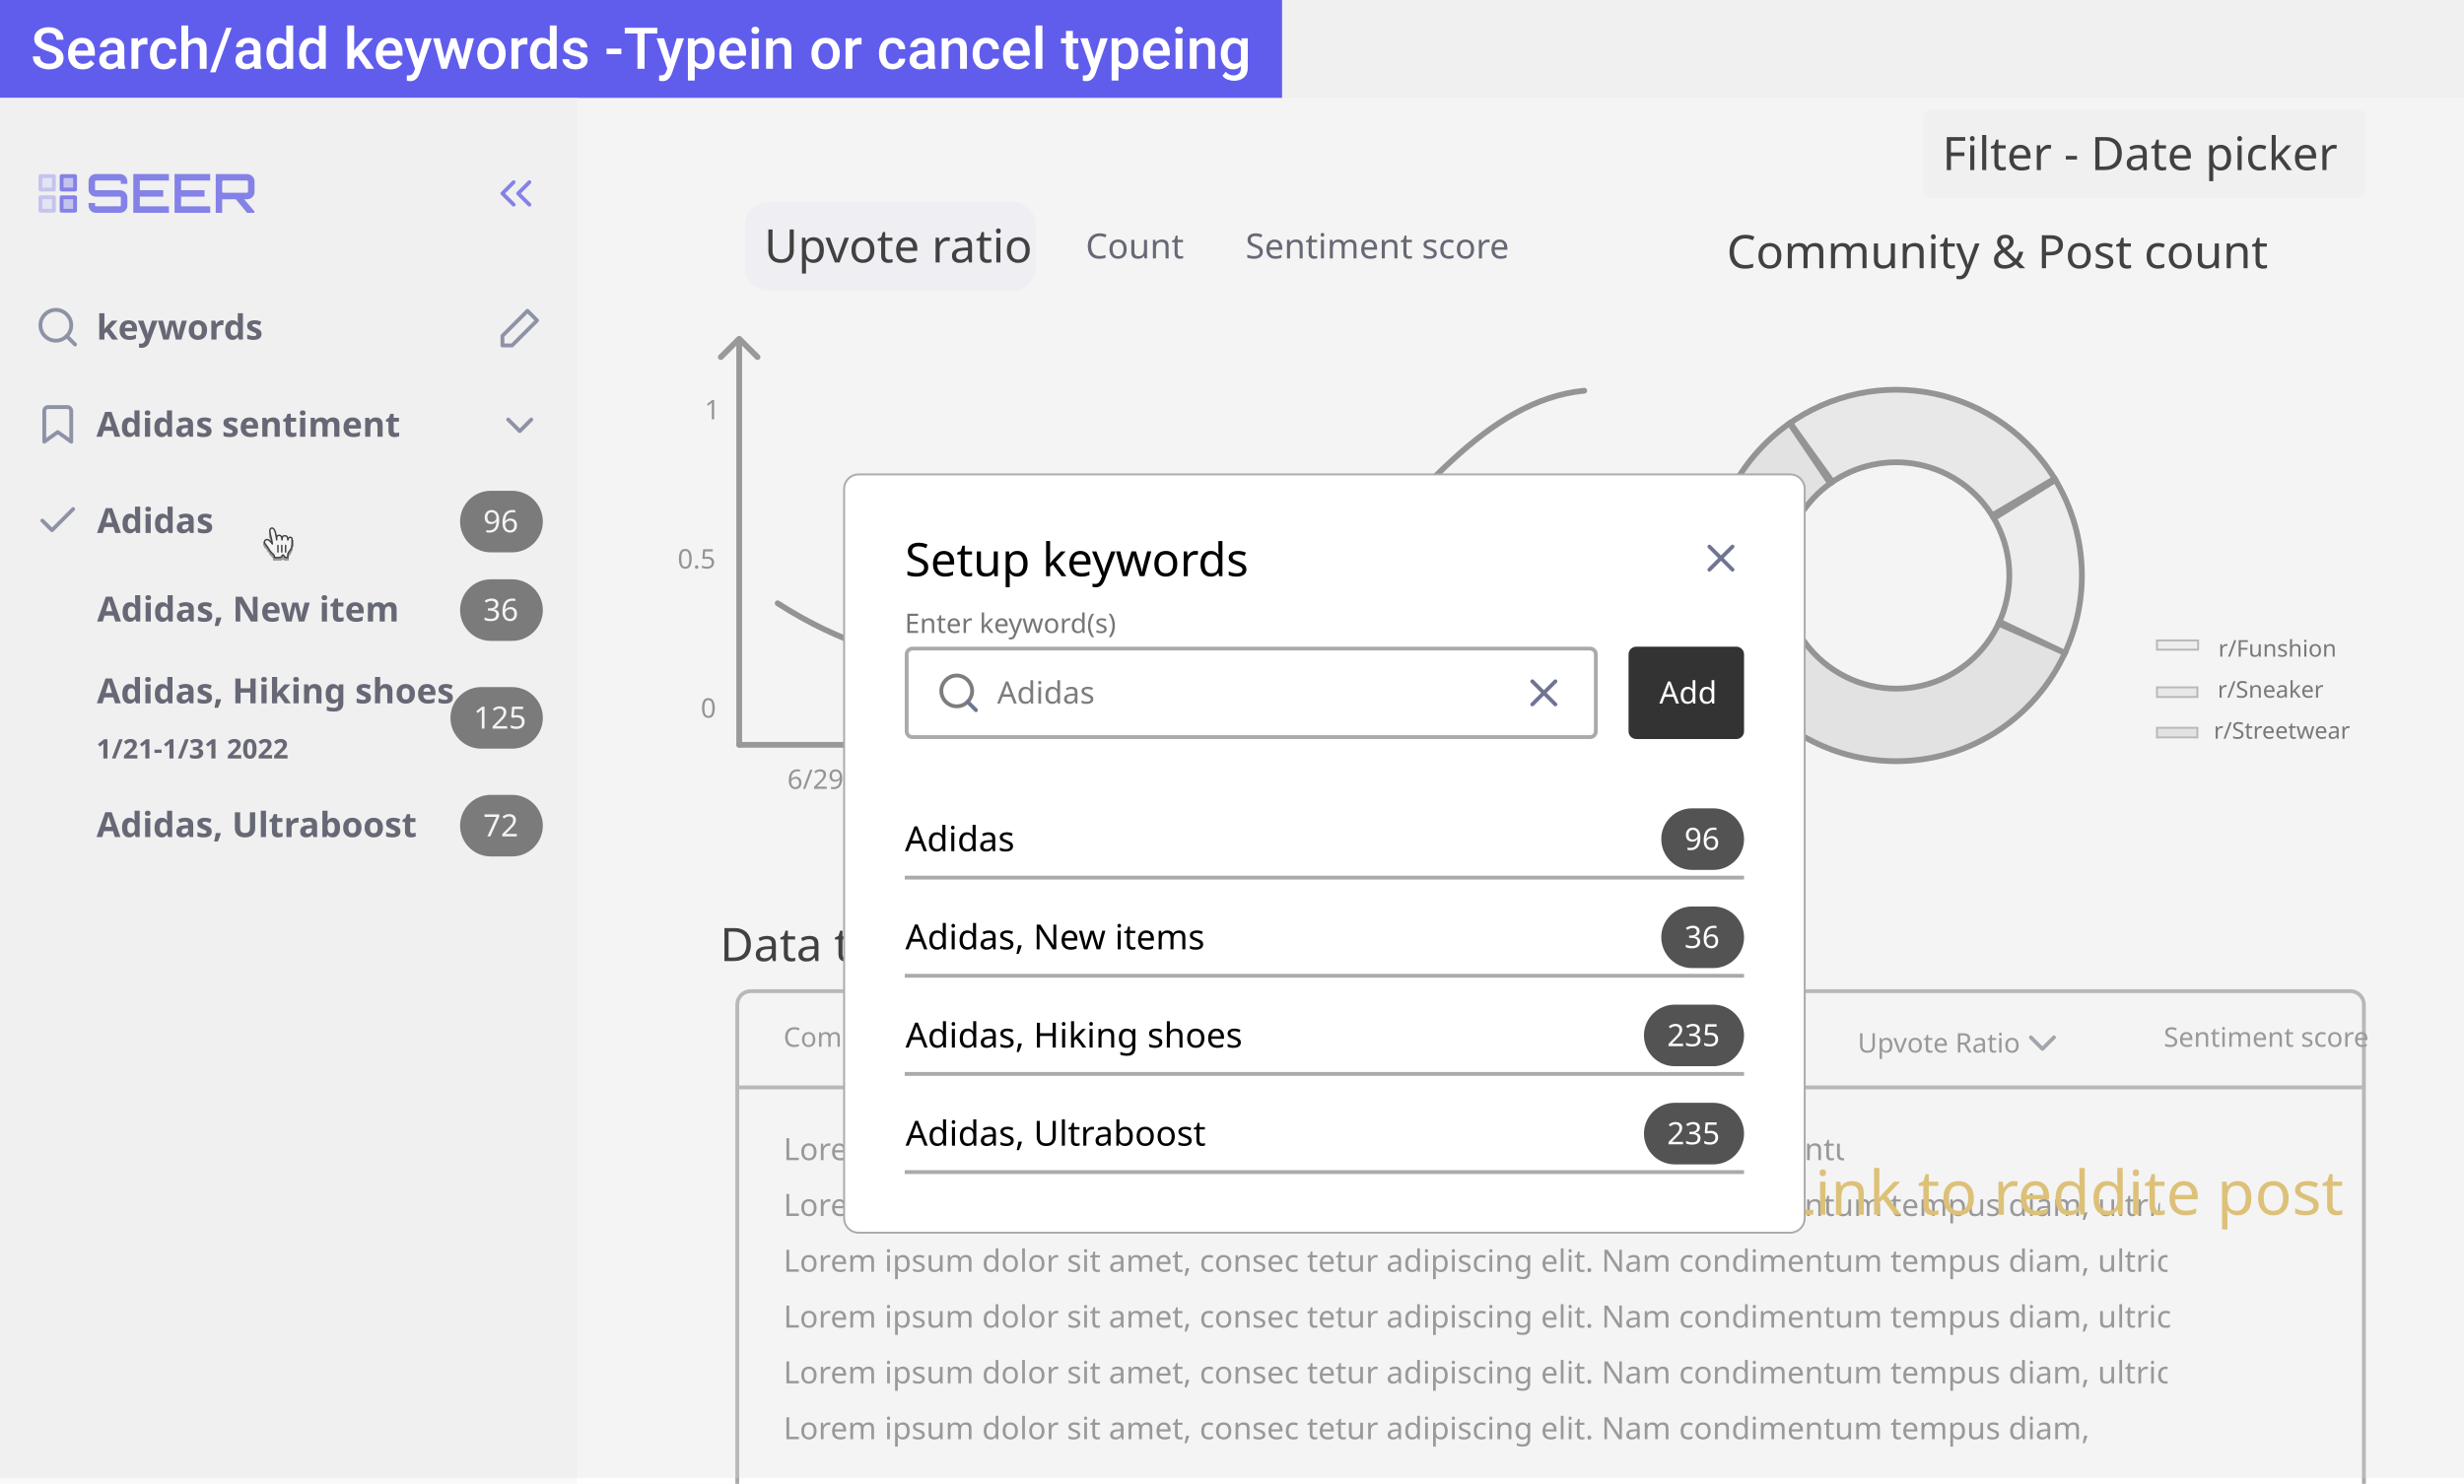
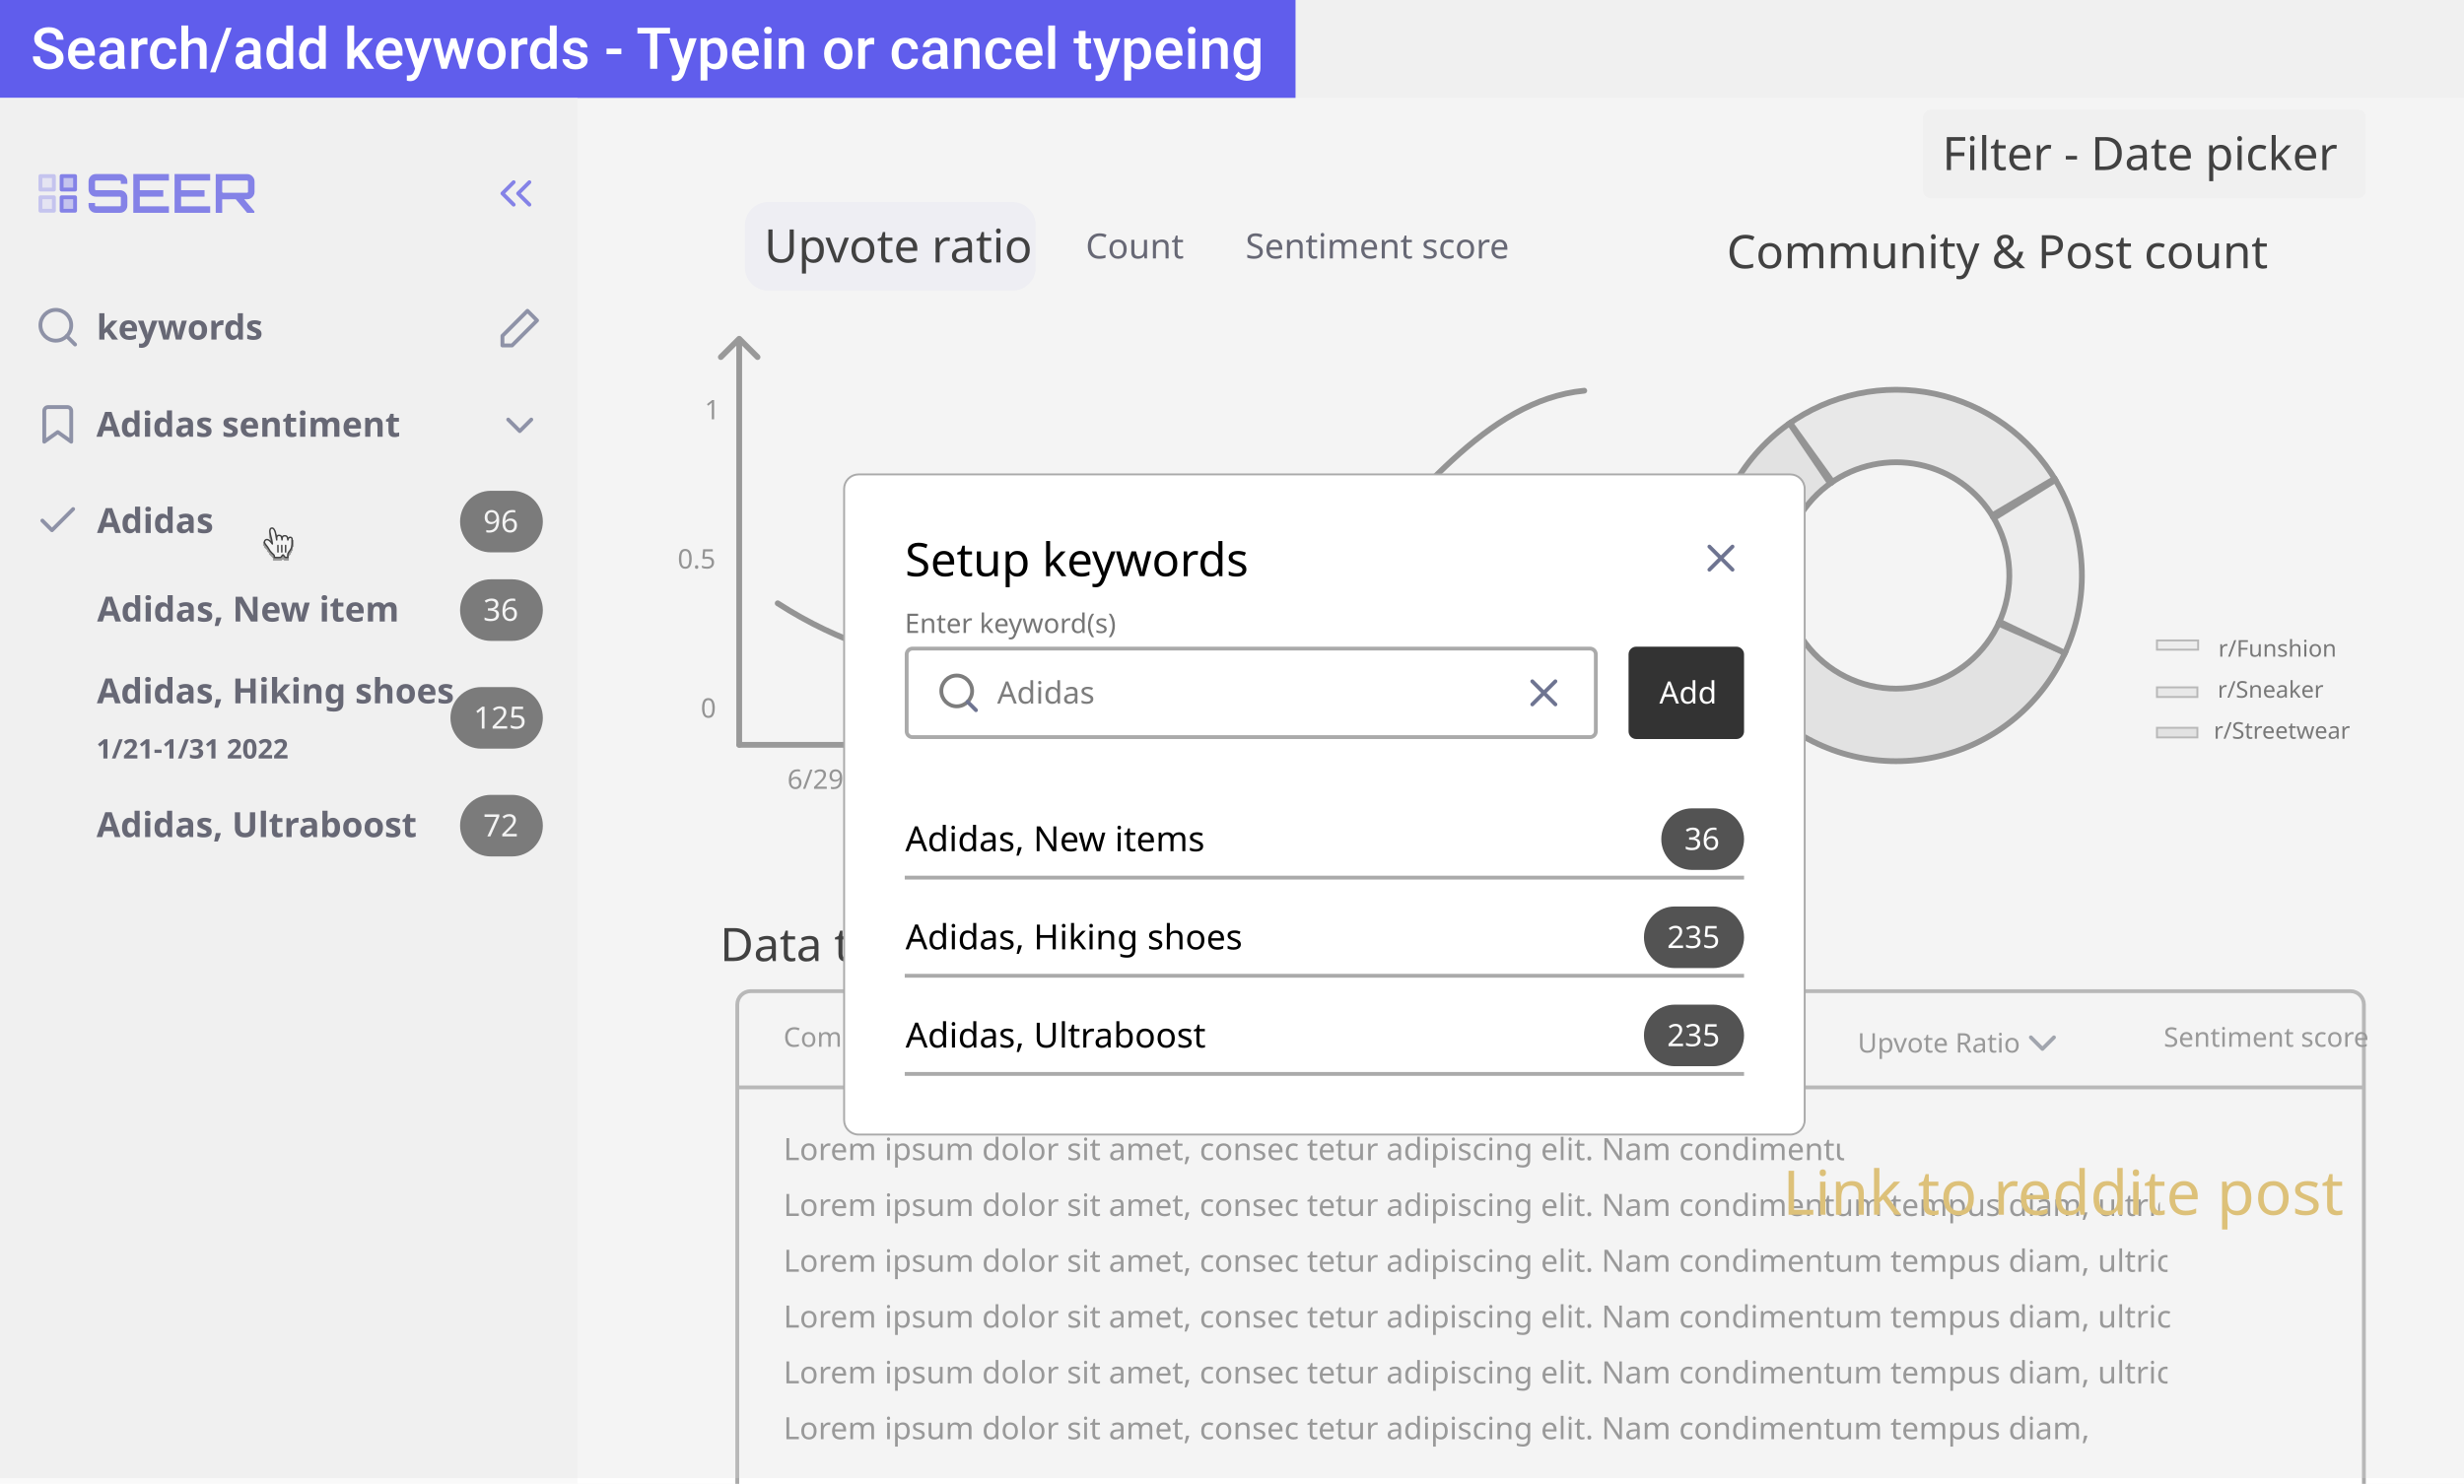
<svg xmlns="http://www.w3.org/2000/svg" width="1280" height="771" viewBox="0 0 1280 771" fill="none">
-   <rect width="666" height="51" fill="#605DEC" />
+   <rect width="673" height="51" fill="#605DEC" />
  <text fill="white" xml:space="preserve" style="white-space: pre" font-family="Roboto" font-size="30" font-weight="500" letter-spacing="0em">
-     <tspan x="16" y="35.754">Search/add keywords -Typein or cancel typeing</tspan>
+     <tspan x="16" y="35.754">Search/add keywords - Typein or cancel typeing</tspan>
  </text>
  <g clip-path="url(#clip0_259_3347)">
    <rect width="1280" height="720" transform="translate(0 51)" fill="white" />
    <rect x="999" y="57" width="230" height="46" rx="4" fill="#F9F9F9" />
    <text fill="black" xml:space="preserve" style="white-space: pre" font-family="Chalkboard" font-size="24" letter-spacing="0em">
      <tspan x="1009" y="88.367">Filter - Date picker</tspan>
    </text>
    <rect width="300" height="720" transform="translate(0 51)" fill="#F9F9F9" />
    <path d="M28 91.5H21V98.5H28V91.5Z" fill="#E9E8FC" stroke="#BCBAF7" stroke-width="2" stroke-linecap="round" stroke-linejoin="round" />
    <path d="M39 91.5H32V98.5H39V91.5Z" fill="#BCBAF7" stroke="#605DEC" stroke-width="2" stroke-linecap="round" stroke-linejoin="round" />
    <path d="M39 102.5H32V109.5H39V102.5Z" fill="#BCBAF7" stroke="#605DEC" stroke-width="2" stroke-linecap="round" stroke-linejoin="round" />
    <path d="M28 102.5H21V109.5H28V102.5Z" fill="#E9E8FC" stroke="#BCBAF7" stroke-width="2" stroke-linecap="round" stroke-linejoin="round" />
    <path d="M49.752 110.58C49.061 110.58 48.427 110.412 47.848 110.076C47.288 109.74 46.84 109.283 46.504 108.704C46.168 108.125 46 107.491 46 106.8V105.456H49.36V106.688C49.36 106.837 49.407 106.959 49.5 107.052C49.593 107.145 49.715 107.192 49.864 107.192H62.24C62.389 107.192 62.511 107.145 62.604 107.052C62.716 106.959 62.772 106.837 62.772 106.688V102.684C62.772 102.553 62.716 102.441 62.604 102.348C62.511 102.236 62.389 102.18 62.24 102.18H49.752C49.061 102.18 48.427 102.012 47.848 101.676C47.288 101.34 46.84 100.892 46.504 100.332C46.168 99.753 46 99.119 46 98.428V94.2C46 93.509 46.168 92.875 46.504 92.296C46.84 91.717 47.288 91.26 47.848 90.924C48.427 90.588 49.061 90.42 49.752 90.42H62.38C63.071 90.42 63.696 90.588 64.256 90.924C64.835 91.26 65.292 91.717 65.628 92.296C65.983 92.875 66.16 93.509 66.16 94.2V95.544H62.772V94.312C62.772 94.163 62.716 94.041 62.604 93.948C62.511 93.855 62.389 93.808 62.24 93.808H49.864C49.715 93.808 49.593 93.855 49.5 93.948C49.407 94.041 49.36 94.163 49.36 94.312V98.316C49.36 98.447 49.407 98.568 49.5 98.68C49.593 98.773 49.715 98.82 49.864 98.82H62.38C63.071 98.82 63.696 98.988 64.256 99.324C64.835 99.66 65.292 100.117 65.628 100.696C65.983 101.256 66.16 101.881 66.16 102.572V106.8C66.16 107.491 65.983 108.125 65.628 108.704C65.292 109.283 64.835 109.74 64.256 110.076C63.696 110.412 63.071 110.58 62.38 110.58H49.752Z" fill="#605DEC" />
    <path d="M69.246 110.58V90.42H87.754V93.808H72.633V98.82H84.814V102.18H72.633V107.192H87.754V110.58H69.246Z" fill="#605DEC" />
    <path d="M90.683 110.58V90.42H109.191V93.808H94.071V98.82H106.251V102.18H94.071V107.192H109.191V110.58H90.683Z" fill="#605DEC" />
    <path d="M128.36 110.58L122.172 103.188H126.568L132.14 109.796V110.58H128.36ZM112.064 110.58V90.448H128.444C129.135 90.448 129.76 90.625 130.32 90.98C130.899 91.316 131.356 91.773 131.692 92.352C132.047 92.912 132.224 93.537 132.224 94.228V99.772C132.224 100.444 132.047 101.069 131.692 101.648C131.356 102.227 130.899 102.684 130.32 103.02C129.76 103.356 129.135 103.524 128.444 103.524L115.424 103.552V110.58H112.064ZM115.928 100.136H128.332C128.463 100.136 128.575 100.089 128.668 99.996C128.78 99.903 128.836 99.781 128.836 99.632V94.312C128.836 94.181 128.78 94.069 128.668 93.976C128.575 93.864 128.463 93.808 128.332 93.808H115.928C115.798 93.808 115.676 93.864 115.564 93.976C115.471 94.069 115.424 94.181 115.424 94.312V99.632C115.424 99.781 115.471 99.903 115.564 99.996C115.676 100.089 115.798 100.136 115.928 100.136Z" fill="#605DEC" />
    <path d="M266.833 106.333L261 100.5L266.833 94.667" stroke="#605DEC" stroke-width="2" stroke-linecap="round" stroke-linejoin="round" />
    <path d="M275 106.333L269.167 100.5L275 94.667" stroke="#605DEC" stroke-width="2" stroke-linecap="round" stroke-linejoin="round" />
    <path d="M29 177C33.418 177 37 173.418 37 169C37 164.582 33.418 161 29 161C24.582 161 21 164.582 21 169C21 173.418 24.582 177 29 177Z" stroke="#6E7491" stroke-width="2" stroke-linecap="round" stroke-linejoin="round" />
    <path d="M39 179L34.65 174.65" stroke="#6E7491" stroke-width="2" stroke-linecap="round" stroke-linejoin="round" />
    <text fill="#36374A" xml:space="preserve" style="white-space: pre" font-family="Nunito Sans" font-size="18" font-weight="600" letter-spacing="0em">
      <tspan x="50.159" y="176.422">keywords</tspan>
    </text>
    <path d="M274 161.5L279 166.5L266 179.5H261V174.5L274 161.5Z" stroke="#6E7491" stroke-width="2" stroke-linecap="round" stroke-linejoin="round" />
    <path d="M37 229.5L30 224.5L23 229.5V213.5C23 212.97 23.211 212.461 23.586 212.086C23.961 211.711 24.47 211.5 25 211.5H35C35.53 211.5 36.039 211.711 36.414 212.086C36.789 212.461 37 212.97 37 213.5V229.5Z" stroke="#6E7491" stroke-width="2" stroke-linecap="round" stroke-linejoin="round" />
    <text fill="#36374A" xml:space="preserve" style="white-space: pre" font-family="Nunito Sans" font-size="18" font-weight="600" letter-spacing="0em">
      <tspan x="50.079" y="226.922">Adidas sentiment</tspan>
    </text>
    <path d="M264 218L270 224L276 218" stroke="#6E7491" stroke-width="2" stroke-linecap="round" stroke-linejoin="round" />
    <path d="M38 264.5L27 275.5L22 270.5" stroke="#6E7491" stroke-width="2" stroke-linecap="round" stroke-linejoin="round" />
    <text fill="#36374A" xml:space="preserve" style="white-space: pre" font-family="Nunito Sans" font-size="18" font-weight="600" letter-spacing="0em">
      <tspan x="50.4" y="276.922">Adidas</tspan>
    </text>
    <g filter="url(#filter0_d_259_3347)">
      <path d="M140.27 286.28C139.99 285.92 139.64 285.19 139.03 284.28C138.68 283.78 137.82 282.83 137.56 282.34C137.373 282.042 137.318 281.68 137.41 281.34C137.567 280.694 138.18 280.266 138.84 280.34C139.351 280.443 139.82 280.693 140.19 281.06C140.448 281.303 140.686 281.567 140.9 281.85C141.06 282.05 141.1 282.13 141.28 282.36C141.46 282.59 141.58 282.82 141.49 282.48C141.42 281.98 141.3 281.14 141.13 280.39C141 279.82 140.97 279.73 140.85 279.3C140.73 278.87 140.66 278.51 140.53 278.02C140.411 277.538 140.318 277.051 140.25 276.56C140.124 275.932 140.216 275.279 140.51 274.71C140.859 274.381 141.372 274.295 141.81 274.49C142.251 274.815 142.579 275.27 142.75 275.79C143.012 276.43 143.187 277.103 143.27 277.79C143.43 278.79 143.74 280.25 143.75 280.55C143.75 280.18 143.68 279.4 143.75 279.05C143.819 278.685 144.073 278.382 144.42 278.25C144.718 278.159 145.033 278.138 145.34 278.19C145.65 278.255 145.925 278.433 146.11 278.69C146.342 279.273 146.47 279.893 146.49 280.52C146.517 279.971 146.611 279.426 146.77 278.9C146.937 278.664 147.181 278.495 147.46 278.42C147.791 278.359 148.129 278.359 148.46 278.42C148.731 278.511 148.968 278.681 149.14 278.91C149.352 279.44 149.48 280 149.52 280.57C149.52 280.71 149.59 280.18 149.81 279.83C149.924 279.491 150.211 279.238 150.562 279.167C150.913 279.097 151.275 279.218 151.512 279.487C151.749 279.756 151.824 280.131 151.71 280.47C151.71 281.12 151.71 281.09 151.71 281.53C151.71 281.97 151.71 282.36 151.71 282.73C151.674 283.315 151.593 283.897 151.47 284.47C151.296 284.977 151.054 285.458 150.75 285.9C150.264 286.44 149.863 287.05 149.56 287.71C149.485 288.038 149.451 288.374 149.46 288.71C149.459 289.021 149.499 289.33 149.58 289.63C149.171 289.673 148.759 289.673 148.35 289.63C147.96 289.57 147.48 288.79 147.35 288.55C147.286 288.421 147.154 288.34 147.01 288.34C146.866 288.34 146.734 288.421 146.67 288.55C146.45 288.93 145.96 289.62 145.62 289.66C144.95 289.74 143.57 289.66 142.48 289.66C142.48 289.66 142.66 288.66 142.25 288.3C141.84 287.94 141.42 287.52 141.11 287.24L140.27 286.28Z" fill="white" />
      <path fill-rule="evenodd" clip-rule="evenodd" d="M140.27 286.28C139.99 285.92 139.64 285.19 139.03 284.28C138.68 283.78 137.82 282.83 137.56 282.34C137.373 282.042 137.318 281.68 137.41 281.34C137.567 280.694 138.18 280.266 138.84 280.34C139.351 280.443 139.82 280.693 140.19 281.06C140.448 281.303 140.686 281.567 140.9 281.85C141.06 282.05 141.1 282.13 141.28 282.36C141.46 282.59 141.58 282.82 141.49 282.48C141.42 281.98 141.3 281.14 141.13 280.39C141 279.82 140.97 279.73 140.85 279.3C140.73 278.87 140.66 278.51 140.53 278.02C140.411 277.538 140.318 277.051 140.25 276.56C140.124 275.932 140.216 275.279 140.51 274.71C140.859 274.381 141.372 274.295 141.81 274.49C142.251 274.815 142.579 275.27 142.75 275.79C143.012 276.43 143.187 277.103 143.27 277.79C143.43 278.79 143.74 280.25 143.75 280.55C143.75 280.18 143.68 279.4 143.75 279.05C143.819 278.685 144.073 278.382 144.42 278.25C144.718 278.159 145.033 278.138 145.34 278.19C145.65 278.255 145.925 278.433 146.11 278.69C146.342 279.273 146.47 279.893 146.49 280.52C146.517 279.971 146.611 279.426 146.77 278.9C146.937 278.664 147.181 278.495 147.46 278.42C147.791 278.359 148.129 278.359 148.46 278.42C148.731 278.511 148.968 278.681 149.14 278.91C149.352 279.44 149.48 280 149.52 280.57C149.52 280.71 149.59 280.18 149.81 279.83C149.924 279.491 150.211 279.238 150.562 279.167C150.913 279.097 151.275 279.218 151.512 279.487C151.749 279.756 151.824 280.131 151.71 280.47C151.71 281.12 151.71 281.09 151.71 281.53C151.71 281.97 151.71 282.36 151.71 282.73C151.674 283.315 151.593 283.897 151.47 284.47C151.296 284.977 151.054 285.458 150.75 285.9C150.264 286.44 149.863 287.05 149.56 287.71C149.485 288.038 149.451 288.374 149.46 288.71C149.459 289.021 149.499 289.33 149.58 289.63C149.171 289.673 148.759 289.673 148.35 289.63C147.96 289.57 147.48 288.79 147.35 288.55C147.286 288.421 147.154 288.34 147.01 288.34C146.866 288.34 146.734 288.421 146.67 288.55C146.45 288.93 145.96 289.62 145.62 289.66C144.95 289.74 143.57 289.66 142.48 289.66C142.48 289.66 142.66 288.66 142.25 288.3C141.84 287.94 141.42 287.52 141.11 287.24L140.27 286.28Z" stroke="black" stroke-width="0.75" stroke-linecap="round" stroke-linejoin="round" />
      <path d="M148.75 286.826V283.374C148.75 283.167 148.582 283 148.375 283C148.168 283 148 283.167 148 283.374V286.826C148 287.033 148.168 287.2 148.375 287.2C148.582 287.2 148.75 287.033 148.75 286.826Z" fill="black" />
      <path d="M146.77 286.825L146.75 283.371C146.749 283.165 146.58 282.999 146.373 283C146.166 283.001 145.999 283.169 146 283.375L146.02 286.829C146.021 287.035 146.19 287.201 146.397 287.2C146.604 287.199 146.771 287.031 146.77 286.825Z" fill="black" />
      <path d="M144 283.379L144.02 286.825C144.021 287.033 144.19 287.201 144.397 287.2C144.604 287.199 144.771 287.029 144.77 286.821L144.75 283.375C144.749 283.167 144.58 282.999 144.373 283C144.166 283.001 143.999 283.171 144 283.379Z" fill="black" />
    </g>
    <rect x="239" y="255" width="43" height="32" rx="16" fill="#535353" />
    <text fill="white" xml:space="preserve" style="white-space: pre" font-family="Chalkboard" font-size="16" letter-spacing="0em">
      <tspan x="251" y="276.578">96</tspan>
    </text>
    <text fill="#36374A" xml:space="preserve" style="white-space: pre" font-family="Nunito Sans" font-size="18" font-weight="600" letter-spacing="0em">
      <tspan x="50.446" y="322.922">Adidas, New item</tspan>
    </text>
    <rect x="239" y="301" width="43" height="32" rx="16" fill="#535353" />
    <text fill="white" xml:space="preserve" style="white-space: pre" font-family="Chalkboard" font-size="16" letter-spacing="0em">
      <tspan x="251" y="322.578">36</tspan>
    </text>
    <text fill="#36374A" xml:space="preserve" style="white-space: pre" font-family="Nunito Sans" font-size="18" font-weight="600" letter-spacing="0em">
      <tspan x="50.307" y="365.422">Adidas, Hiking shoes</tspan>
    </text>
    <text fill="#36374A" xml:space="preserve" style="white-space: pre" font-family="Nunito Sans" font-size="14" font-weight="600" letter-spacing="0em">
      <tspan x="50.031" y="394.106">1/21-1/31 2022</tspan>
    </text>
    <rect x="234" y="357" width="48" height="32" rx="16" fill="#535353" />
    <text fill="white" xml:space="preserve" style="white-space: pre" font-family="Chalkboard" font-size="16" letter-spacing="0em">
      <tspan x="246" y="378.578">125</tspan>
    </text>
    <text fill="#36374A" xml:space="preserve" style="white-space: pre" font-family="Nunito Sans" font-size="18" font-weight="600" letter-spacing="0em">
      <tspan x="50.157" y="434.922">Adidas, Ultraboost</tspan>
    </text>
    <rect x="239" y="413" width="43" height="32" rx="16" fill="#535353" />
    <text fill="white" xml:space="preserve" style="white-space: pre" font-family="Chalkboard" font-size="16" letter-spacing="0em">
      <tspan x="251" y="434.578">72</tspan>
    </text>
    <text fill="#EEEEEE" xml:space="preserve" style="white-space: pre" font-family="Chalkboard" font-size="30" letter-spacing="0em">
      <tspan x="480" y="288.459">Line graph</tspan>
    </text>
    <text fill="#36374A" xml:space="preserve" style="white-space: pre" font-family="Chalkboard" font-size="18" letter-spacing="0em">
      <tspan x="564" y="134.275">Count</tspan>
    </text>
    <text fill="#36374A" xml:space="preserve" style="white-space: pre" font-family="Chalkboard" font-size="18" letter-spacing="0em">
      <tspan x="647" y="134.275">Sentiment score</tspan>
    </text>
    <rect x="387" y="105" width="151" height="46" rx="12" fill="#F6F6FE" />
    <text fill="black" xml:space="preserve" style="white-space: pre" font-family="Chalkboard" font-size="24" letter-spacing="0em">
      <tspan x="397" y="136.367">Upvote ratio</tspan>
    </text>
    <path d="M382.5 387C382.5 387.828 383.172 388.5 384 388.5C384.828 388.5 385.5 387.828 385.5 387H382.5ZM385.061 174.939C384.475 174.354 383.525 174.354 382.939 174.939L373.393 184.485C372.808 185.071 372.808 186.021 373.393 186.607C373.979 187.192 374.929 187.192 375.515 186.607L384 178.121L392.485 186.607C393.071 187.192 394.021 187.192 394.607 186.607C395.192 186.021 395.192 185.071 394.607 184.485L385.061 174.939ZM385.5 387V176H382.5V387H385.5Z" fill="#7D7D7D" />
    <path d="M384 385.5C383.172 385.5 382.5 386.172 382.5 387C382.5 387.828 383.172 388.5 384 388.5V385.5ZM847.061 388.061C847.646 387.475 847.646 386.525 847.061 385.939L837.515 376.393C836.929 375.808 835.979 375.808 835.393 376.393C834.808 376.979 834.808 377.929 835.393 378.515L843.879 387L835.393 395.485C834.808 396.071 834.808 397.021 835.393 397.607C835.979 398.192 836.929 398.192 837.515 397.607L847.061 388.061ZM384 388.5H846V385.5H384V388.5Z" fill="#7D7D7D" />
    <text fill="#767676" xml:space="preserve" style="white-space: pre" font-family="Chalkboard" font-size="14" letter-spacing="0em">
      <tspan x="409" y="409.881">6/29</tspan>
    </text>
    <text fill="#767676" xml:space="preserve" style="white-space: pre" font-family="Chalkboard" font-size="14" letter-spacing="0em">
      <tspan x="458" y="409.881">6/29</tspan>
    </text>
    <text fill="#767676" xml:space="preserve" style="white-space: pre" font-family="Chalkboard" font-size="14" letter-spacing="0em">
      <tspan x="507" y="409.881">7/8</tspan>
    </text>
    <text fill="#767676" xml:space="preserve" style="white-space: pre" font-family="Chalkboard" font-size="14" letter-spacing="0em">
      <tspan x="548" y="409.881">7/15</tspan>
    </text>
    <text fill="#767676" xml:space="preserve" style="white-space: pre" font-family="Chalkboard" font-size="14" letter-spacing="0em">
      <tspan x="594" y="409.881">7/20</tspan>
    </text>
    <text fill="#767676" xml:space="preserve" style="white-space: pre" font-family="Chalkboard" font-size="14" letter-spacing="0em">
      <tspan x="642" y="409.881">7/20</tspan>
    </text>
    <text fill="#767676" xml:space="preserve" style="white-space: pre" font-family="Chalkboard" font-size="14" letter-spacing="0em">
      <tspan x="690" y="409.881">7/26</tspan>
    </text>
    <text fill="#767676" xml:space="preserve" style="white-space: pre" font-family="Chalkboard" font-size="14" letter-spacing="0em">
      <tspan x="366" y="217.881">1</tspan>
    </text>
    <text fill="#767676" xml:space="preserve" style="white-space: pre" font-family="Chalkboard" font-size="14" letter-spacing="0em">
      <tspan x="352" y="295.381">0.5</tspan>
    </text>
    <text fill="#767676" xml:space="preserve" style="white-space: pre" font-family="Chalkboard" font-size="14" letter-spacing="0em">
      <tspan x="364" y="372.881">0</tspan>
    </text>
    <path d="M404 313.464C468.462 355.044 532.884 350.484 588.087 343.252C654.408 334.564 676.509 320.25 697.796 298.57C733.746 261.956 771.555 207.965 823 203" stroke="#767676" stroke-width="3" stroke-linecap="round" />
    <text fill="black" xml:space="preserve" style="white-space: pre" font-family="Chalkboard" font-size="24" letter-spacing="0em">
      <tspan x="897" y="139.367">Community &amp; Post count</tspan>
    </text>
    <text fill="black" xml:space="preserve" style="white-space: pre" font-family="Chalkboard" font-size="24" letter-spacing="0em">
      <tspan x="374" y="499.367">Data table</tspan>
    </text>
    <mask id="path-57-inside-1_259_3347" fill="white">
      <path d="M1074.72 338.431C1068.61 352.334 1059.35 364.627 1047.67 374.339C1036 384.052 1022.23 390.918 1007.44 394.396C992.659 397.874 977.269 397.868 962.488 394.379C947.708 390.891 933.94 384.015 922.272 374.294C910.603 364.573 901.354 352.273 895.254 338.365C889.153 324.457 886.369 309.322 887.12 294.154C887.871 278.985 892.137 264.199 899.581 250.962C907.026 237.725 917.445 226.399 930.016 217.878L952.844 251.558C945.492 256.541 939.399 263.165 935.045 270.906C930.692 278.648 928.197 287.295 927.758 296.166C927.318 305.037 928.947 313.888 932.514 322.022C936.082 330.155 941.491 337.348 948.315 343.033C955.139 348.719 963.191 352.74 971.835 354.78C980.479 356.82 989.479 356.824 998.125 354.79C1006.77 352.756 1014.82 348.74 1021.65 343.06C1028.48 337.38 1033.9 330.191 1037.47 322.06L1074.72 338.431Z" />
    </mask>
    <path d="M1074.72 338.431C1068.61 352.334 1059.35 364.627 1047.67 374.339C1036 384.052 1022.23 390.918 1007.44 394.396C992.659 397.874 977.269 397.868 962.488 394.379C947.708 390.891 933.94 384.015 922.272 374.294C910.603 364.573 901.354 352.273 895.254 338.365C889.153 324.457 886.369 309.322 887.12 294.154C887.871 278.985 892.137 264.199 899.581 250.962C907.026 237.725 917.445 226.399 930.016 217.878L952.844 251.558C945.492 256.541 939.399 263.165 935.045 270.906C930.692 278.648 928.197 287.295 927.758 296.166C927.318 305.037 928.947 313.888 932.514 322.022C936.082 330.155 941.491 337.348 948.315 343.033C955.139 348.719 963.191 352.74 971.835 354.78C980.479 356.82 989.479 356.824 998.125 354.79C1006.77 352.756 1014.82 348.74 1021.65 343.06C1028.48 337.38 1033.9 330.191 1037.47 322.06L1074.72 338.431Z" fill="#E6E6E6" stroke="#767676" stroke-width="6" mask="url(#path-57-inside-1_259_3347)" />
    <mask id="path-58-inside-2_259_3347" fill="white">
      <path d="M927.826 219.406C938.883 211.464 951.473 205.913 964.794 203.106C978.115 200.299 991.875 200.298 1005.2 203.104C1018.52 205.909 1031.11 211.459 1042.17 219.4C1053.22 227.341 1062.5 237.499 1069.42 249.226L1034.37 269.891C1030.33 263.033 1024.9 257.092 1018.43 252.448C1011.96 247.804 1004.6 244.558 996.811 242.918C989.02 241.277 980.974 241.277 973.183 242.919C965.393 244.56 958.03 247.807 951.564 252.452L927.826 219.406Z" />
    </mask>
    <path d="M927.826 219.406C938.883 211.464 951.473 205.913 964.794 203.106C978.115 200.299 991.875 200.298 1005.2 203.104C1018.52 205.909 1031.11 211.459 1042.17 219.4C1053.22 227.341 1062.5 237.499 1069.42 249.226L1034.37 269.891C1030.33 263.033 1024.9 257.092 1018.43 252.448C1011.96 247.804 1004.6 244.558 996.811 242.918C989.02 241.277 980.974 241.277 973.183 242.919C965.393 244.56 958.03 247.807 951.564 252.452L927.826 219.406Z" fill="#EEEEEE" stroke="#767676" stroke-width="6" mask="url(#path-58-inside-2_259_3347)" />
    <mask id="path-59-inside-3_259_3347" fill="white">
      <path d="M1068.24 247.279C1076.92 261.252 1081.95 277.185 1082.85 293.611C1083.76 310.037 1080.51 326.426 1073.42 341.267L1036.71 323.719C1040.86 315.039 1042.75 305.454 1042.23 295.848C1041.7 286.242 1038.76 276.924 1033.68 268.752L1068.24 247.279Z" />
    </mask>
    <path d="M1068.24 247.279C1076.92 261.252 1081.95 277.185 1082.85 293.611C1083.76 310.037 1080.51 326.426 1073.42 341.267L1036.71 323.719C1040.86 315.039 1042.75 305.454 1042.23 295.848C1041.7 286.242 1038.76 276.924 1033.68 268.752L1068.24 247.279Z" fill="#F5F5F5" stroke="#767676" stroke-width="6" mask="url(#path-59-inside-3_259_3347)" />
    <rect x="1120.5" y="332.763" width="21.385" height="4.8" fill="#F5F5F5" stroke="#AAAAAA" />
    <text fill="#4F4F4F" xml:space="preserve" style="white-space: pre" font-family="Chalkboard" font-size="12" letter-spacing="0em">
      <tspan x="1152.38" y="341.183">r/Funshion</tspan>
    </text>
    <rect x="1120.5" y="357.15" width="21" height="5" fill="#EEEEEE" stroke="#AAAAAA" />
    <text fill="#4F4F4F" xml:space="preserve" style="white-space: pre" font-family="Chalkboard" font-size="12" letter-spacing="0em">
      <tspan x="1152" y="362.509">r/Sneaker</tspan>
    </text>
    <rect x="1120.5" y="378.15" width="21" height="5" fill="#E6E6E6" stroke="#AAAAAA" />
    <text fill="#4F4F4F" xml:space="preserve" style="white-space: pre" font-family="Chalkboard" font-size="12" letter-spacing="0em">
      <tspan x="1150" y="383.833">r/Streetwear</tspan>
    </text>
    <rect x="383" y="515" width="845" height="426" rx="7" fill="white" />
    <rect x="383" y="515" width="845" height="426" rx="7" stroke="#AAAAAA" stroke-width="2" />
    <text fill="#7D7D7D" xml:space="preserve" style="white-space: pre" font-family="Chalkboard" font-size="14" letter-spacing="0em">
      <tspan x="407" y="543.881">Community</tspan>
    </text>
    <text fill="#7D7D7D" xml:space="preserve" style="white-space: pre" font-family="Chalkboard" font-size="14" letter-spacing="0em">
      <tspan x="526" y="543.881">Title</tspan>
    </text>
    <text fill="#7D7D7D" xml:space="preserve" style="white-space: pre" font-family="Chalkboard" font-size="14" letter-spacing="0em">
      <tspan x="605" y="543.881">Author</tspan>
    </text>
    <text fill="#7D7D7D" xml:space="preserve" style="white-space: pre" font-family="Chalkboard" font-size="14" letter-spacing="0em">
      <tspan x="699" y="546.881">Date &amp;  time</tspan>
    </text>
    <path d="M796 539L802 545L808 539" stroke="#898F9B" stroke-width="2" stroke-linecap="round" stroke-linejoin="round" />
    <text fill="#7D7D7D" xml:space="preserve" style="white-space: pre" font-family="Chalkboard" font-size="14" letter-spacing="0em">
      <tspan x="865" y="543.881">Content</tspan>
    </text>
    <text fill="#7D7D7D" xml:space="preserve" style="white-space: pre" font-family="Chalkboard" font-size="14" letter-spacing="0em">
      <tspan x="965" y="546.881">Upvote Ratio</tspan>
    </text>
    <path d="M1055 539L1061 545L1067 539" stroke="#898F9B" stroke-width="2" stroke-linecap="round" stroke-linejoin="round" />
    <text fill="#7D7D7D" xml:space="preserve" style="white-space: pre" font-family="Chalkboard" font-size="14" letter-spacing="0em">
      <tspan x="1124" y="543.881">Sentiment score</tspan>
    </text>
    <path d="M384 565H1228" stroke="#AAAAAA" stroke-width="2" />
    <g clip-path="url(#clip1_259_3347)">
      <text fill="#7D7D7D" xml:space="preserve" style="white-space: pre" font-family="Redacted Script" font-size="16" letter-spacing="0em">
        <tspan x="407" y="602.8">Lorem ipsum dolor sit amet, consec tetur adipiscing elit. Nam condimentum </tspan>
        <tspan x="407" y="622.8">tempus diam, ultricies sollicitudin erat facilisis eget. Vestibulum rhoncus </tspan>
        <tspan x="407" y="642.8">dui vel eros laoreet consectetur. Vivamus eget elementum ligula, vitae </tspan>
        <tspan x="407" y="662.8">pharetra quam. Nullam at ligula sed metu</tspan>
      </text>
    </g>
    <g clip-path="url(#clip2_259_3347)">
      <text fill="#7D7D7D" xml:space="preserve" style="white-space: pre" font-family="Redacted Script" font-size="16" letter-spacing="0em">
        <tspan x="407" y="631.8">Lorem ipsum dolor sit amet, consec tetur adipiscing elit. Nam condimentum tempus diam, ultricies </tspan>
        <tspan x="407" y="651.8">sollicitudin erat facilisis eget. Vestibulum rhoncus dui vel eros laoreet consectetur. Vivamus </tspan>
        <tspan x="407" y="671.8">eget elementum ligula, vitae pharetra quam. Nullam at ligula sed metu</tspan>
      </text>
    </g>
    <g clip-path="url(#clip3_259_3347)">
      <text fill="#7D7D7D" xml:space="preserve" style="white-space: pre" font-family="Redacted Script" font-size="16" letter-spacing="0em">
        <tspan x="407" y="660.8">Lorem ipsum dolor sit amet, consec tetur adipiscing elit. Nam condimentum tempus diam, ultricies </tspan>
        <tspan x="407" y="680.8">sollicitudin erat facilisis eget. Vestibulum rhoncus dui vel eros laoreet consectetur. Vivamus </tspan>
        <tspan x="407" y="700.8">eget elementum ligula, vitae pharetra quam. Nullam at ligula sed metu</tspan>
      </text>
    </g>
    <g clip-path="url(#clip4_259_3347)">
      <text fill="#7D7D7D" xml:space="preserve" style="white-space: pre" font-family="Redacted Script" font-size="16" letter-spacing="0em">
        <tspan x="407" y="689.8">Lorem ipsum dolor sit amet, consec tetur adipiscing elit. Nam condimentum tempus diam, ultricies </tspan>
        <tspan x="407" y="709.8">sollicitudin erat facilisis eget. Vestibulum rhoncus dui vel eros laoreet consectetur. Vivamus </tspan>
        <tspan x="407" y="729.8">eget elementum ligula, vitae pharetra quam. Nullam at ligula sed metu</tspan>
      </text>
    </g>
    <g clip-path="url(#clip5_259_3347)">
      <text fill="#7D7D7D" xml:space="preserve" style="white-space: pre" font-family="Redacted Script" font-size="16" letter-spacing="0em">
        <tspan x="407" y="718.8">Lorem ipsum dolor sit amet, consec tetur adipiscing elit. Nam condimentum tempus diam, ultricies </tspan>
        <tspan x="407" y="738.8">sollicitudin erat facilisis eget. Vestibulum rhoncus dui vel eros laoreet consectetur. Vivamus </tspan>
        <tspan x="407" y="758.8">eget elementum ligula, vitae pharetra quam. Nullam at ligula sed metu</tspan>
      </text>
    </g>
    <g clip-path="url(#clip6_259_3347)">
      <text fill="#7D7D7D" xml:space="preserve" style="white-space: pre" font-family="Redacted Script" font-size="16" letter-spacing="0em">
        <tspan x="407" y="747.8">Lorem ipsum dolor sit amet, consec tetur adipiscing elit. Nam condimentum tempus diam, </tspan>
        <tspan x="407" y="767.8">ultricies sollicitudin erat facilisis eget. Vestibulum rhoncus dui vel eros laoreet </tspan>
        <tspan x="407" y="787.8">consectetur. Vivamus eget elementum ligula, vitae pharetra quam. Nullam at ligula sed metu</tspan>
      </text>
    </g>
    <text fill="#DEB650" xml:space="preserve" style="white-space: pre" font-family="Chalkboard" font-size="32" letter-spacing="0em">
      <tspan x="926" y="631.156">Link to reddite post</tspan>
    </text>
    <rect y="51" width="1280" height="717" fill="#D9D9D9" fill-opacity="0.3" />
-     <rect x="438.5" y="246.5" width="499" height="394" rx="7.5" fill="white" />
+     <rect x="438.5" y="246.5" width="499" height="343" rx="7.5" fill="white" />
    <text fill="black" xml:space="preserve" style="white-space: pre" font-family="Chalkboard" font-size="24" letter-spacing="0em">
      <tspan x="470.172" y="299.367">Setup keywords</tspan>
    </text>
    <path d="M900 284L888 296" stroke="#6E7491" stroke-width="2" stroke-linecap="round" stroke-linejoin="round" />
    <path d="M888 284L900 296" stroke="#6E7491" stroke-width="2" stroke-linecap="round" stroke-linejoin="round" />
    <rect x="471" y="337" width="358" height="46" rx="3" fill="white" />
    <path d="M808 354L796 366" stroke="#6E7491" stroke-width="2" stroke-linecap="round" stroke-linejoin="round" />
    <path d="M796 354L808 366" stroke="#6E7491" stroke-width="2" stroke-linecap="round" stroke-linejoin="round" />
    <path d="M497 367C501.418 367 505 363.418 505 359C505 354.582 501.418 351 497 351C492.582 351 489 354.582 489 359C489 363.418 492.582 367 497 367Z" stroke="#7D7D7D" stroke-width="2" stroke-linecap="round" stroke-linejoin="round" />
    <path d="M507 369L502.65 364.65" stroke="#6E7491" stroke-width="2" stroke-linecap="round" stroke-linejoin="round" />
    <text fill="#7D7D7D" xml:space="preserve" style="white-space: pre" font-family="Chalkboard" font-size="16" letter-spacing="0em">
      <tspan x="518" y="365.578">Adidas</tspan>
    </text>
    <text fill="#767676" xml:space="preserve" style="white-space: pre" font-family="Chalkboard" font-size="14" letter-spacing="0em">
      <tspan x="470" y="328.881">Enter keyword(s)</tspan>
    </text>
    <rect x="471" y="337" width="358" height="46" rx="3" stroke="#AAAAAA" stroke-width="2" />
    <rect x="846" y="336" width="60" height="48" rx="4" fill="#333333" />
    <text fill="white" xml:space="preserve" style="white-space: pre" font-family="Chalkboard" font-size="16" letter-spacing="0em">
      <tspan x="862" y="365.578">Add</tspan>
    </text>
    <text fill="black" xml:space="preserve" style="white-space: pre" font-family="Chalkboard" font-size="18" letter-spacing="0em">
-       <tspan x="470.071" y="442.275">Adidas</tspan>
+       <tspan x="470.279" y="442.275">Adidas, New items</tspan>
    </text>
    <rect x="863" y="420" width="43" height="32" rx="16" fill="#535353" />
    <text fill="white" xml:space="preserve" style="white-space: pre" font-family="Chalkboard" font-size="16" letter-spacing="0em">
-       <tspan x="875" y="441.578">96</tspan>
+       <tspan x="875" y="441.578">36</tspan>
    </text>
    <path d="M906 455H470V457H906V455Z" fill="#AAAAAA" mask="url(#path-98-inside-4_259_3347)" />
    <text fill="black" xml:space="preserve" style="white-space: pre" font-family="Chalkboard" font-size="18" letter-spacing="0em">
-       <tspan x="470.279" y="493.275">Adidas, New items</tspan>
-     </text>
-     <rect x="863" y="471" width="43" height="32" rx="16" fill="#535353" />
-     <text fill="white" xml:space="preserve" style="white-space: pre" font-family="Chalkboard" font-size="16" letter-spacing="0em">
-       <tspan x="875" y="492.578">36</tspan>
+       <tspan x="470.376" y="493.275">Adidas, Hiking shoes</tspan>
+     </text>
+     <rect x="854" y="471" width="52" height="32" rx="16" fill="#535353" />
+     <text fill="white" xml:space="preserve" style="white-space: pre" font-family="Chalkboard" font-size="16" letter-spacing="0em">
+       <tspan x="866" y="492.578">235</tspan>
    </text>
    <path d="M906 506H470V508H906V506Z" fill="#AAAAAA" mask="url(#path-103-inside-5_259_3347)" />
    <text fill="black" xml:space="preserve" style="white-space: pre" font-family="Chalkboard" font-size="18" letter-spacing="0em">
-       <tspan x="470.376" y="544.275">Adidas, Hiking shoes</tspan>
+       <tspan x="470.418" y="544.275">Adidas, Ultraboost</tspan>
    </text>
    <rect x="854" y="522" width="52" height="32" rx="16" fill="#535353" />
    <text fill="white" xml:space="preserve" style="white-space: pre" font-family="Chalkboard" font-size="16" letter-spacing="0em">
      <tspan x="866" y="543.578">235</tspan>
    </text>
    <path d="M906 557H470V559H906V557Z" fill="#AAAAAA" mask="url(#path-108-inside-6_259_3347)" />
-     <text fill="black" xml:space="preserve" style="white-space: pre" font-family="Chalkboard" font-size="18" letter-spacing="0em">
-       <tspan x="470.418" y="595.275">Adidas, Ultraboost</tspan>
-     </text>
-     <rect x="854" y="573" width="52" height="32" rx="16" fill="#535353" />
-     <text fill="white" xml:space="preserve" style="white-space: pre" font-family="Chalkboard" font-size="16" letter-spacing="0em">
-       <tspan x="866" y="594.578">235</tspan>
-     </text>
-     <path d="M906 608H470V610H906V608Z" fill="#AAAAAA" mask="url(#path-113-inside-7_259_3347)" />
-     <rect x="438.5" y="246.5" width="499" height="394" rx="7.5" stroke="#AAAAAA" />
+     <rect x="438.5" y="246.5" width="499" height="343" rx="7.5" stroke="#AAAAAA" />
  </g>
  <defs>
    <filter id="filter0_d_259_3347" x="136.191" y="274.012" width="16.746" height="17.859" filterUnits="userSpaceOnUse" color-interpolation-filters="sRGB">
      <feFlood flood-opacity="0" result="BackgroundImageFix" />
      <feColorMatrix in="SourceAlpha" type="matrix" values="0 0 0 0 0 0 0 0 0 0 0 0 0 0 0 0 0 0 127 0" result="hardAlpha" />
      <feOffset dy="1" />
      <feGaussianBlur stdDeviation="0.4" />
      <feColorMatrix type="matrix" values="0 0 0 0 0 0 0 0 0 0 0 0 0 0 0 0 0 0 0.5 0" />
      <feBlend mode="normal" in2="BackgroundImageFix" result="effect1_dropShadow_259_3347" />
      <feBlend mode="normal" in="SourceGraphic" in2="effect1_dropShadow_259_3347" result="shape" />
    </filter>
    <clipPath id="clip0_259_3347">
      <rect width="1280" height="720" fill="white" transform="translate(0 51)" />
    </clipPath>
    <clipPath id="clip1_259_3347">
      <rect width="551" height="20" fill="white" transform="translate(407 588)" />
    </clipPath>
    <clipPath id="clip2_259_3347">
      <rect width="715" height="20" fill="white" transform="translate(407 617)" />
    </clipPath>
    <clipPath id="clip3_259_3347">
      <rect width="719" height="20" fill="white" transform="translate(407 646)" />
    </clipPath>
    <clipPath id="clip4_259_3347">
      <rect width="722" height="20" fill="white" transform="translate(407 675)" />
    </clipPath>
    <clipPath id="clip5_259_3347">
      <rect width="719" height="20" fill="white" transform="translate(407 704)" />
    </clipPath>
    <clipPath id="clip6_259_3347">
      <rect width="678" height="20" fill="white" transform="translate(407 733)" />
    </clipPath>
  </defs>
</svg>
